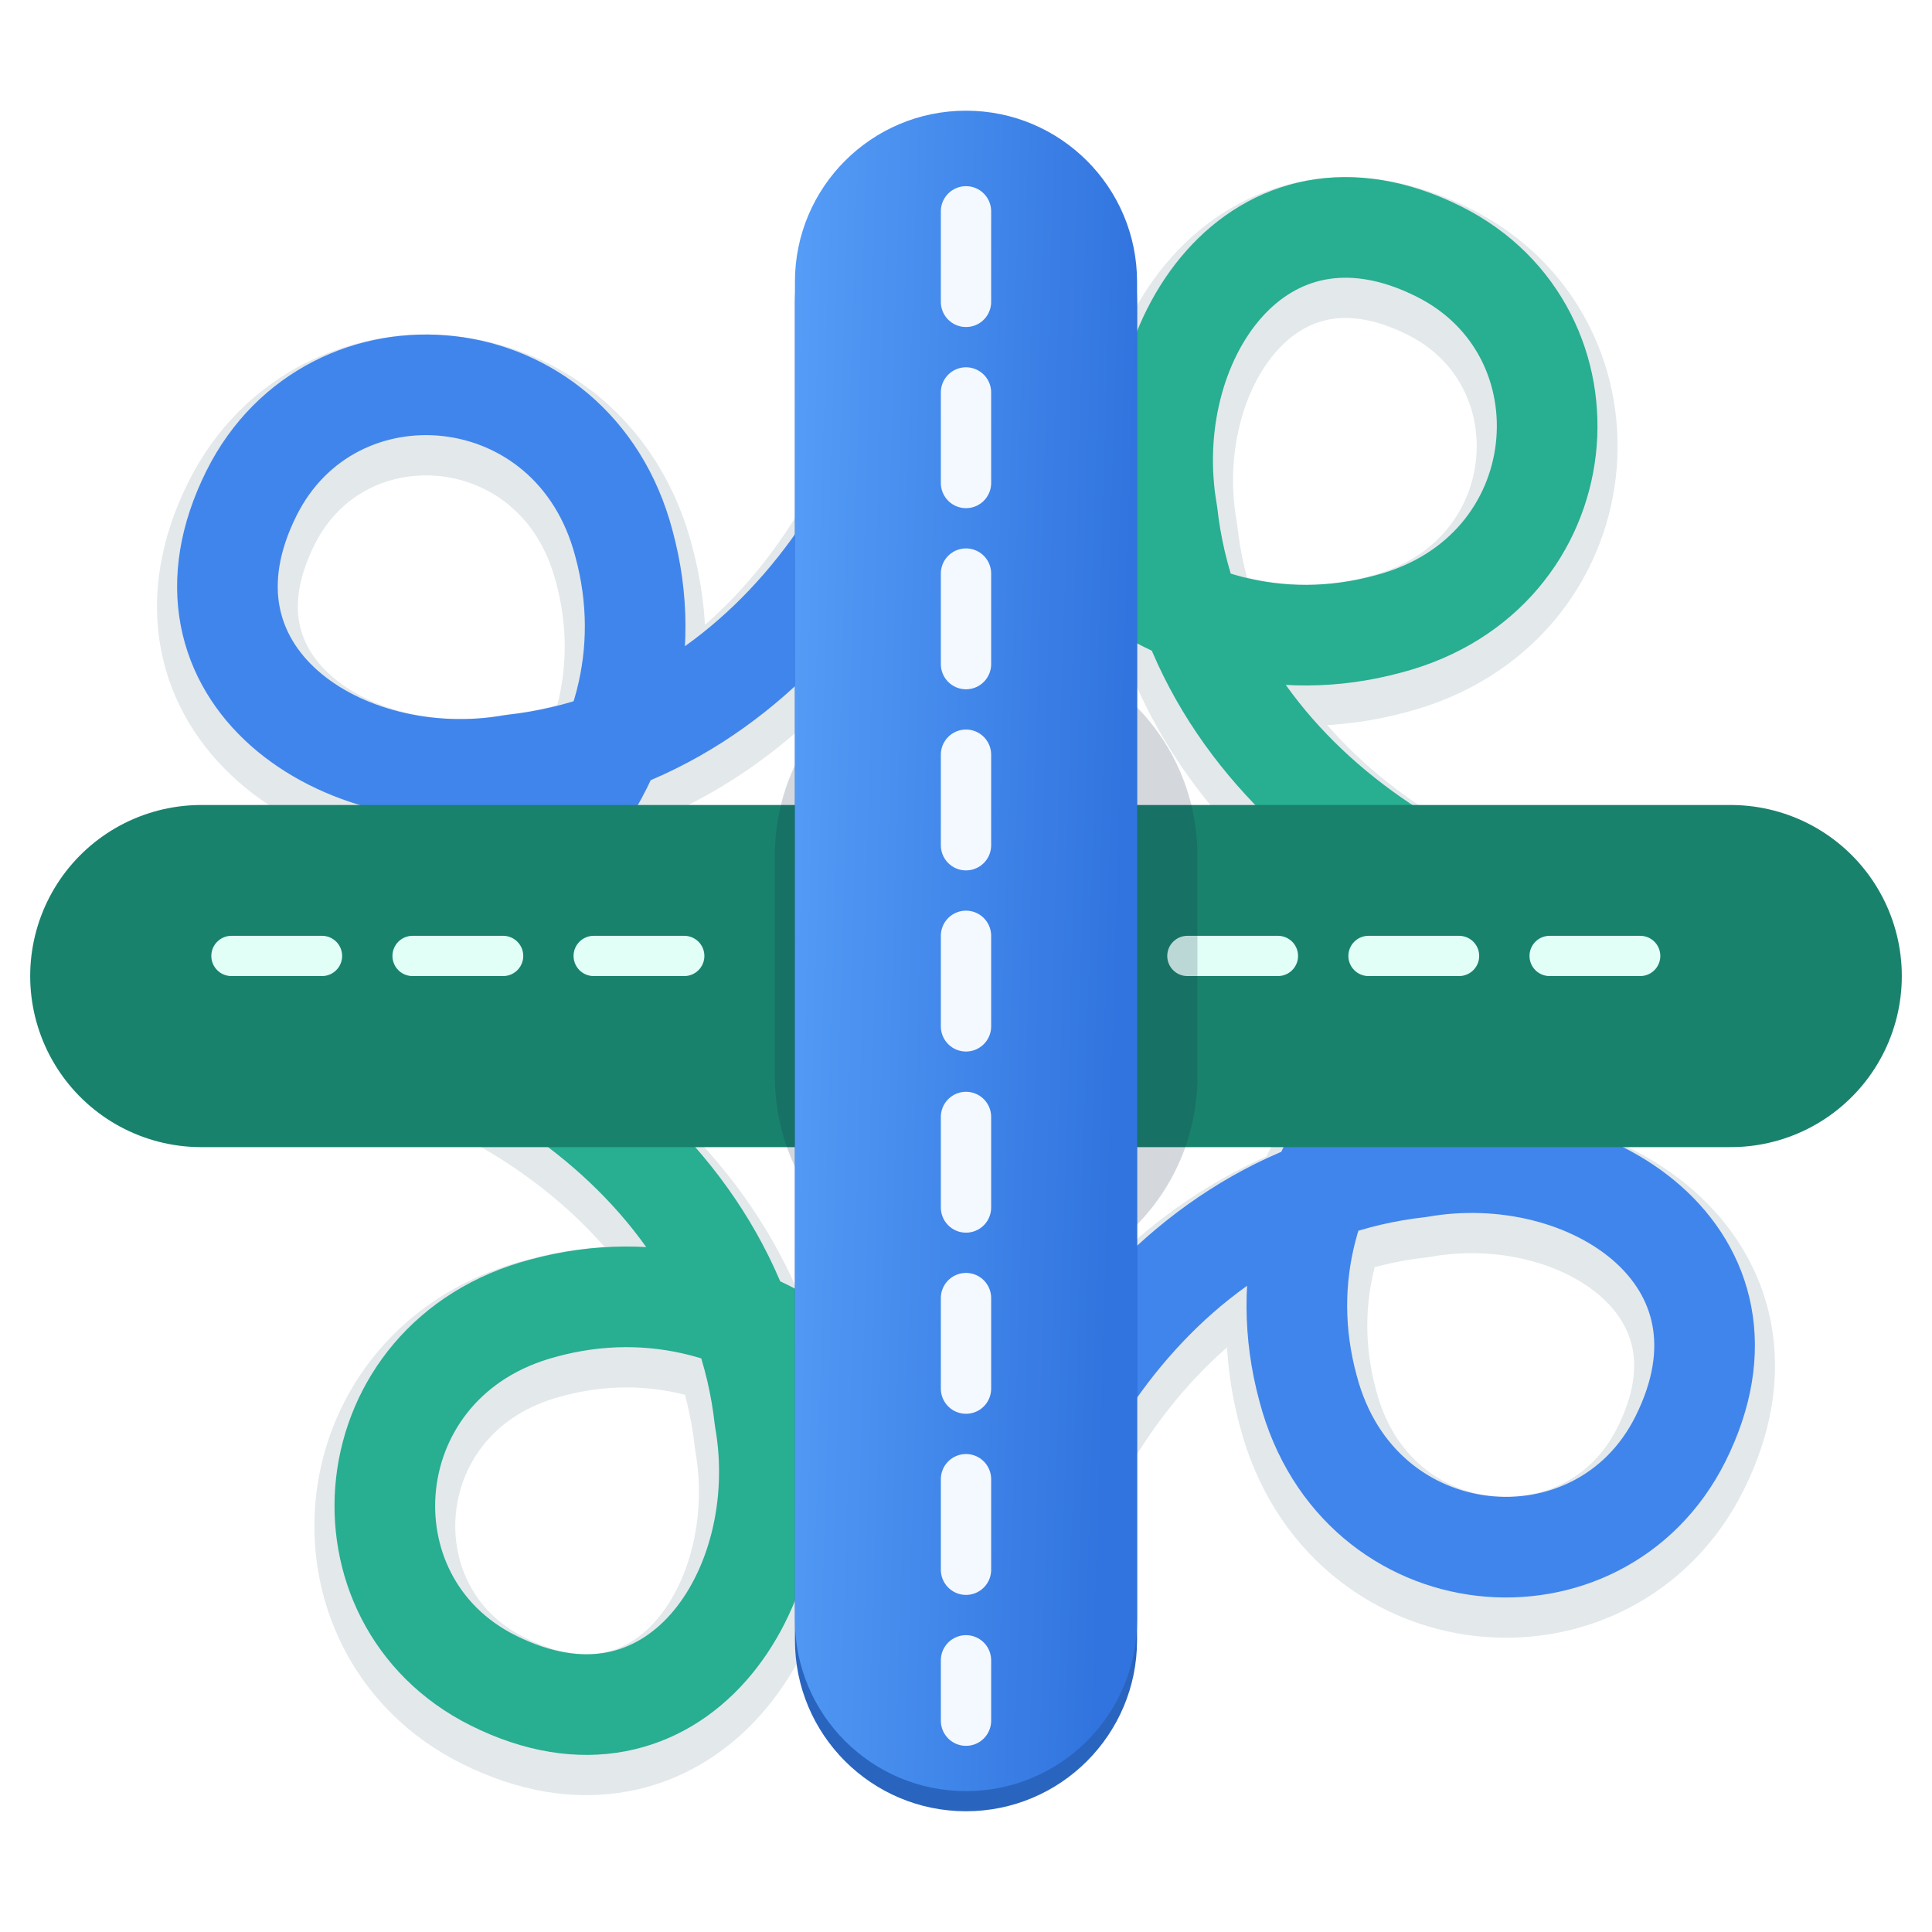
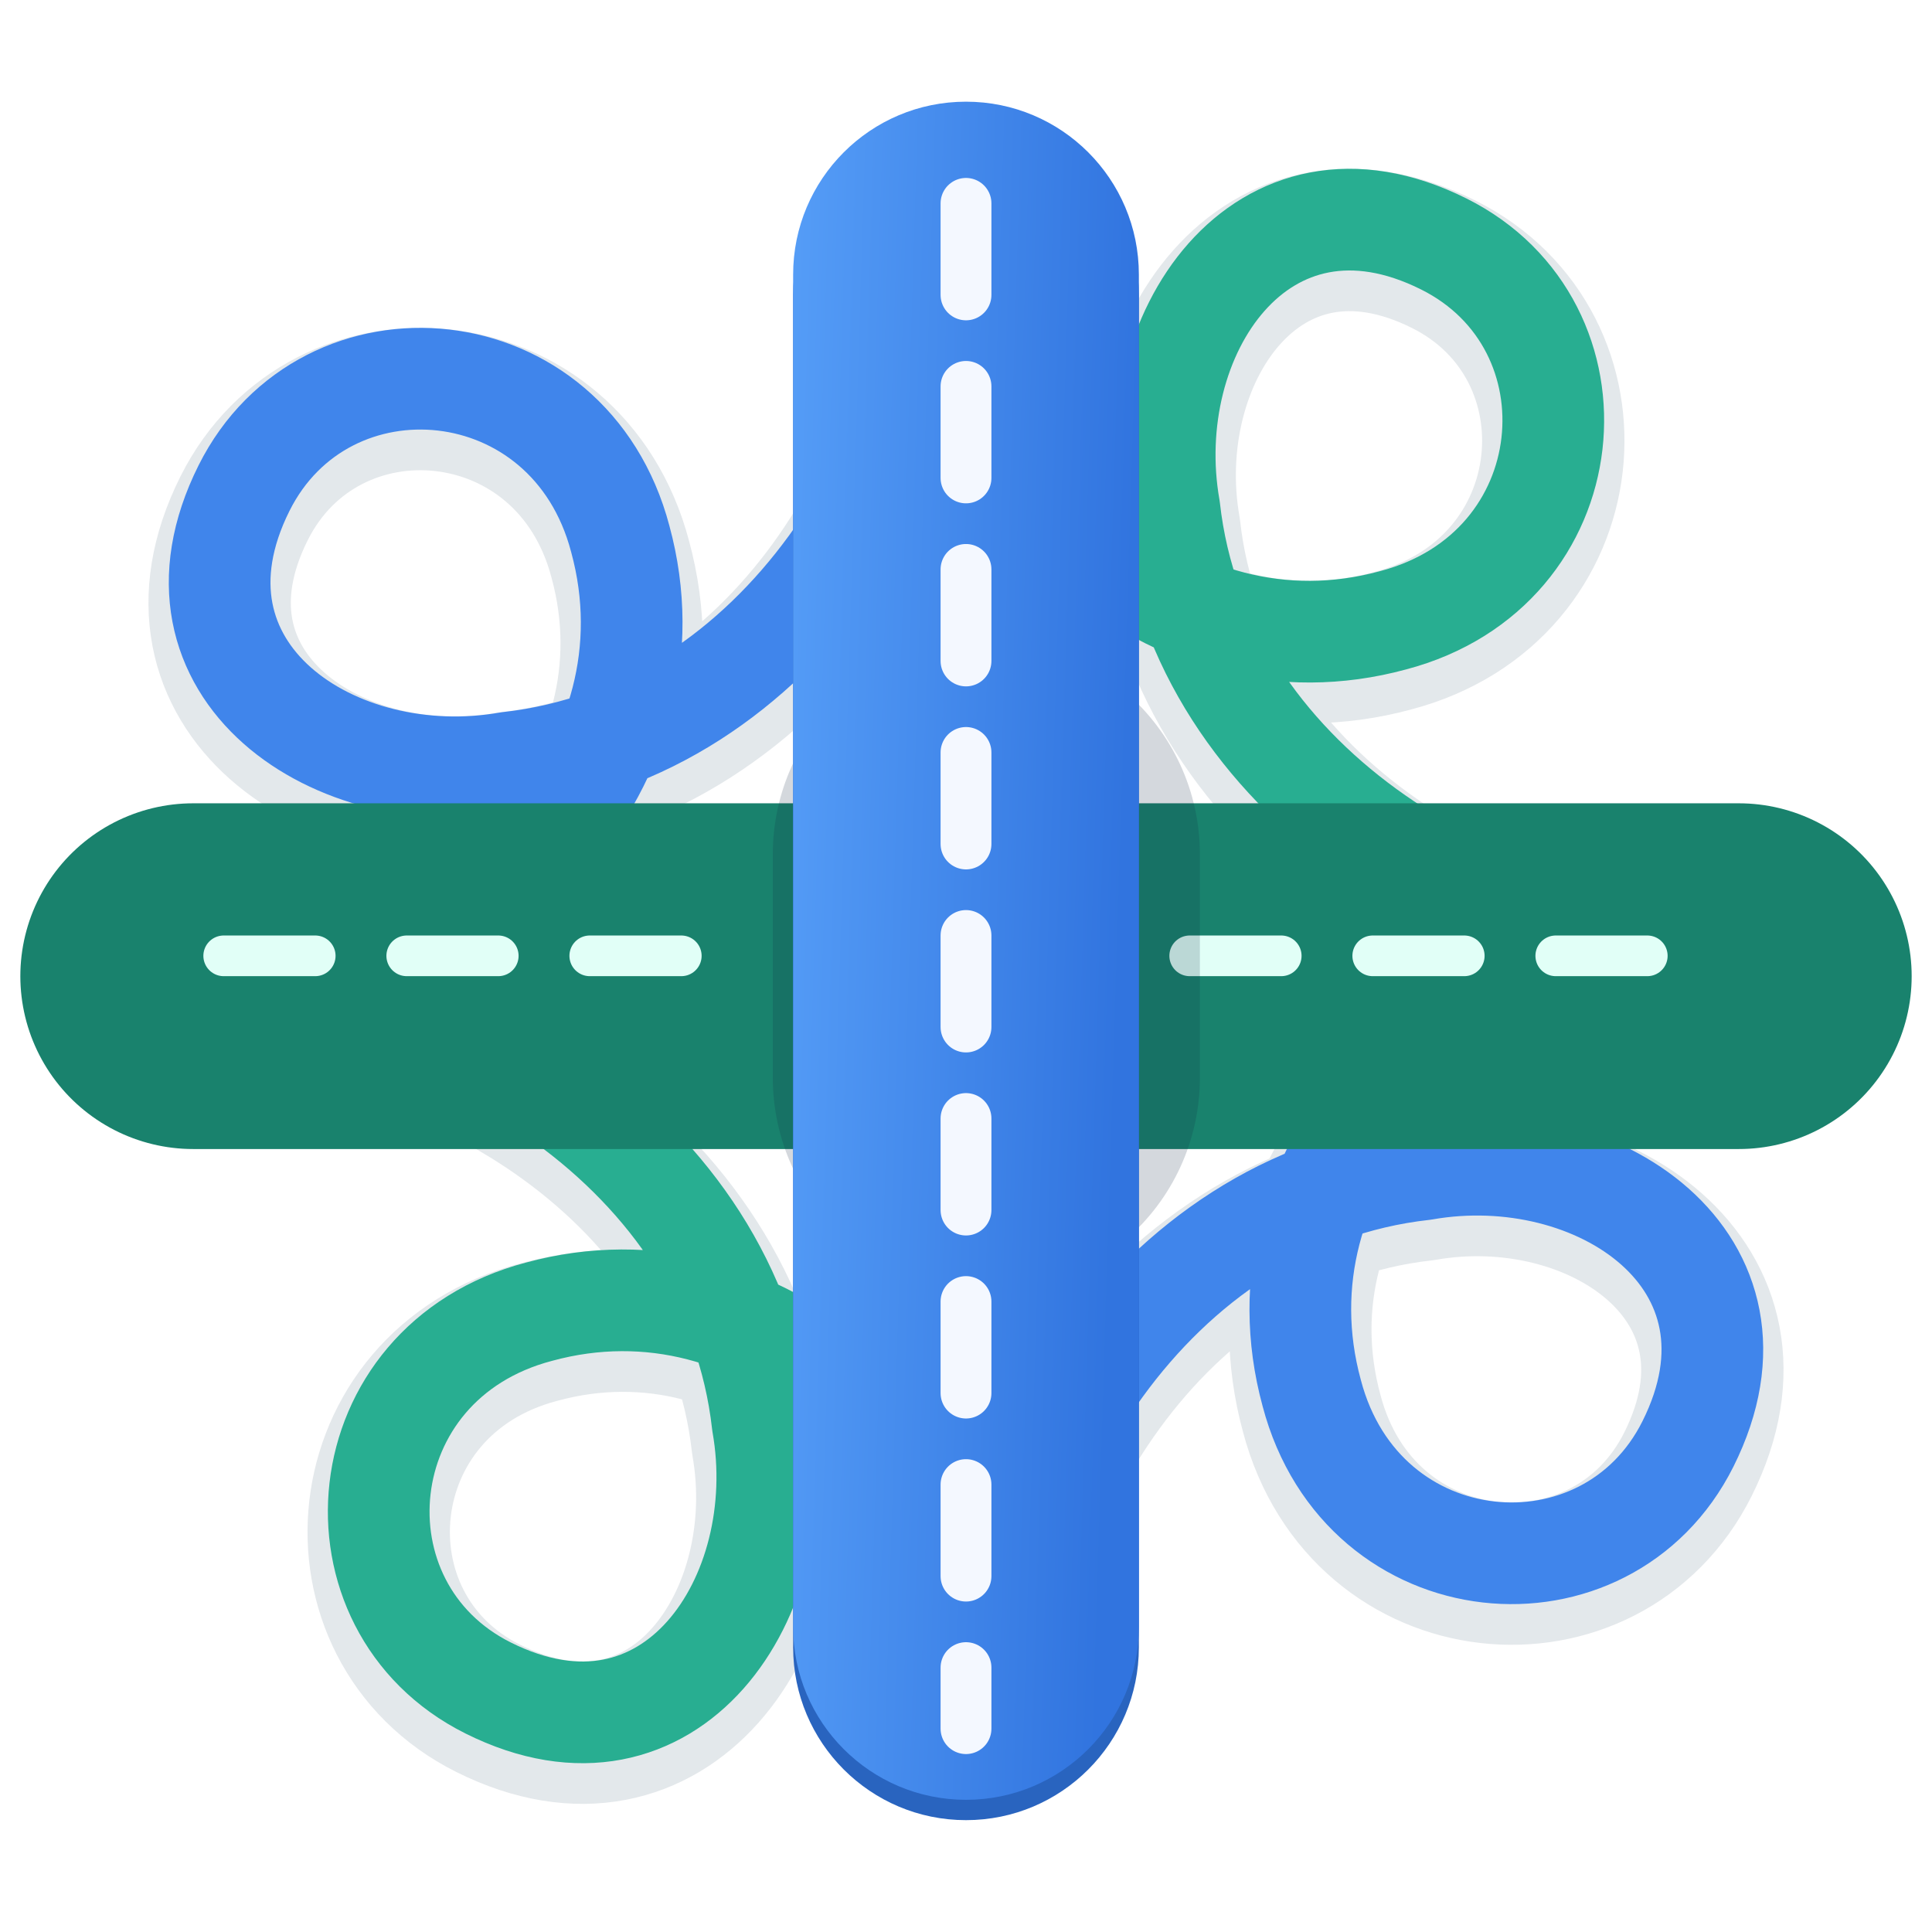
- <svg xmlns="http://www.w3.org/2000/svg" xmlns:xlink="http://www.w3.org/1999/xlink" width="192" height="192" viewBox="0 0 192 192">
+ <svg xmlns="http://www.w3.org/2000/svg" xmlns:xlink="http://www.w3.org/1999/xlink" width="192" height="192" viewBox="1 1 190 190">
  <defs>
    <path id="r" d="M96 27 C96 49 116 68 138 62 C157 57 159 33 143 25 C125 16 113 34 116 51 C119 78 147 94 169 94" />
    <linearGradient id="mint" x1="0" y1="0" x2="0" y2="1">
      <stop stop-color="#33c5a1" />
      <stop offset="1" stop-color="#209e83" />
    </linearGradient>
    <linearGradient id="blue" x1="0" y1="0" x2="1" y2=".15">
      <stop stop-color="#559df7" />
      <stop offset="1" stop-color="#3174df" />
    </linearGradient>
  </defs>
  <g fill="none" stroke-linecap="round" stroke-linejoin="round">
    <g stroke-width="14" stroke="#153853" opacity=".12" transform="translate(0 2)">
      <use xlink:href="#r" />
      <use xlink:href="#r" transform="rotate(90 96 96)" />
      <use xlink:href="#r" transform="rotate(180 96 96)" />
      <use xlink:href="#r" transform="rotate(270 96 96)" />
    </g>
    <g stroke-width="10">
      <use xlink:href="#r" stroke="#28ae91" />
      <use xlink:href="#r" transform="rotate(90 96 96)" stroke="#4085eb" />
      <use xlink:href="#r" transform="rotate(180 96 96)" stroke="#28ae91" />
      <use xlink:href="#r" transform="rotate(270 96 96)" stroke="#4085eb" />
    </g>
    <path d="M20 97H172" stroke="#19826d" stroke-width="34" />
    <path d="M20 95H172" stroke="url(#mint)" stroke-width="34" />
    <path d="M23 95H74 M118 95H169" stroke="#E1FFF7" stroke-width="4" stroke-dasharray="9 9" />
    <path d="M98 85V107" stroke="#122642" stroke-width="42" opacity=".18" />
    <rect x="79" y="13" width="34" height="167" rx="17" fill="#2964bf" />
    <rect x="79" y="11" width="34" height="167" rx="17" fill="url(#blue)" />
    <path d="M96 21V171" stroke="#F4F8FF" stroke-width="5" stroke-dasharray="9 9" />
  </g>
</svg>
